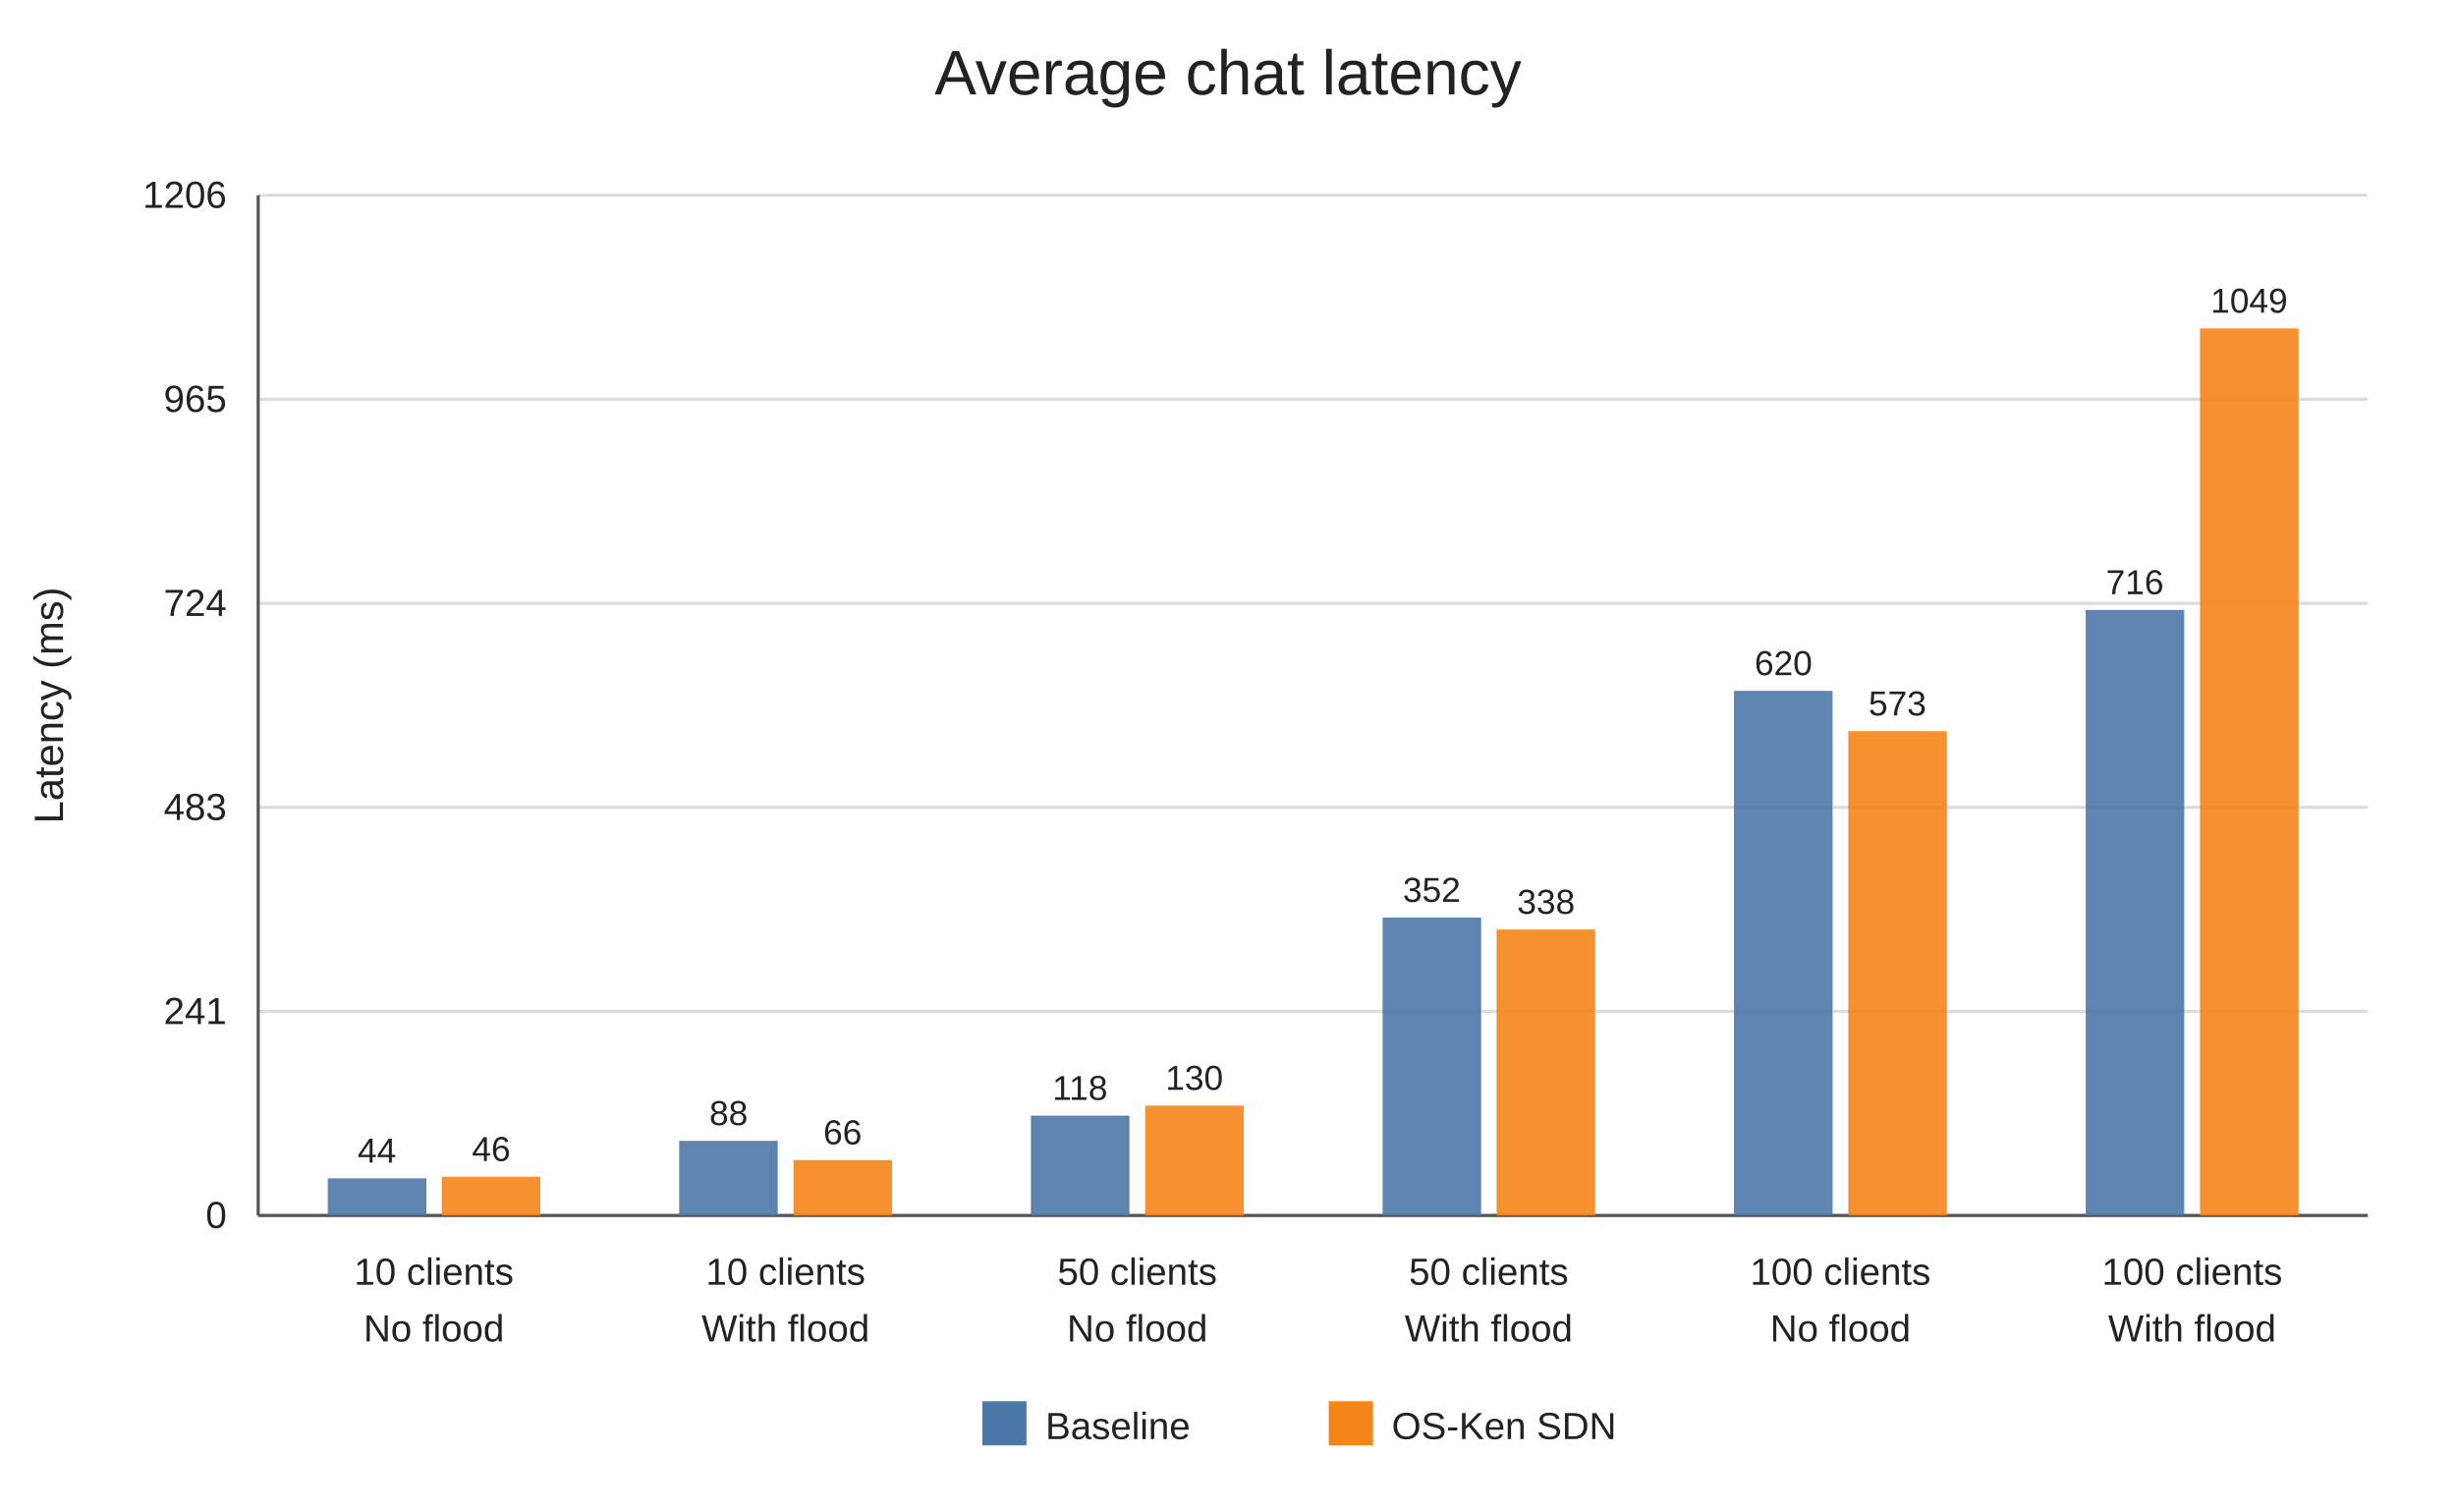
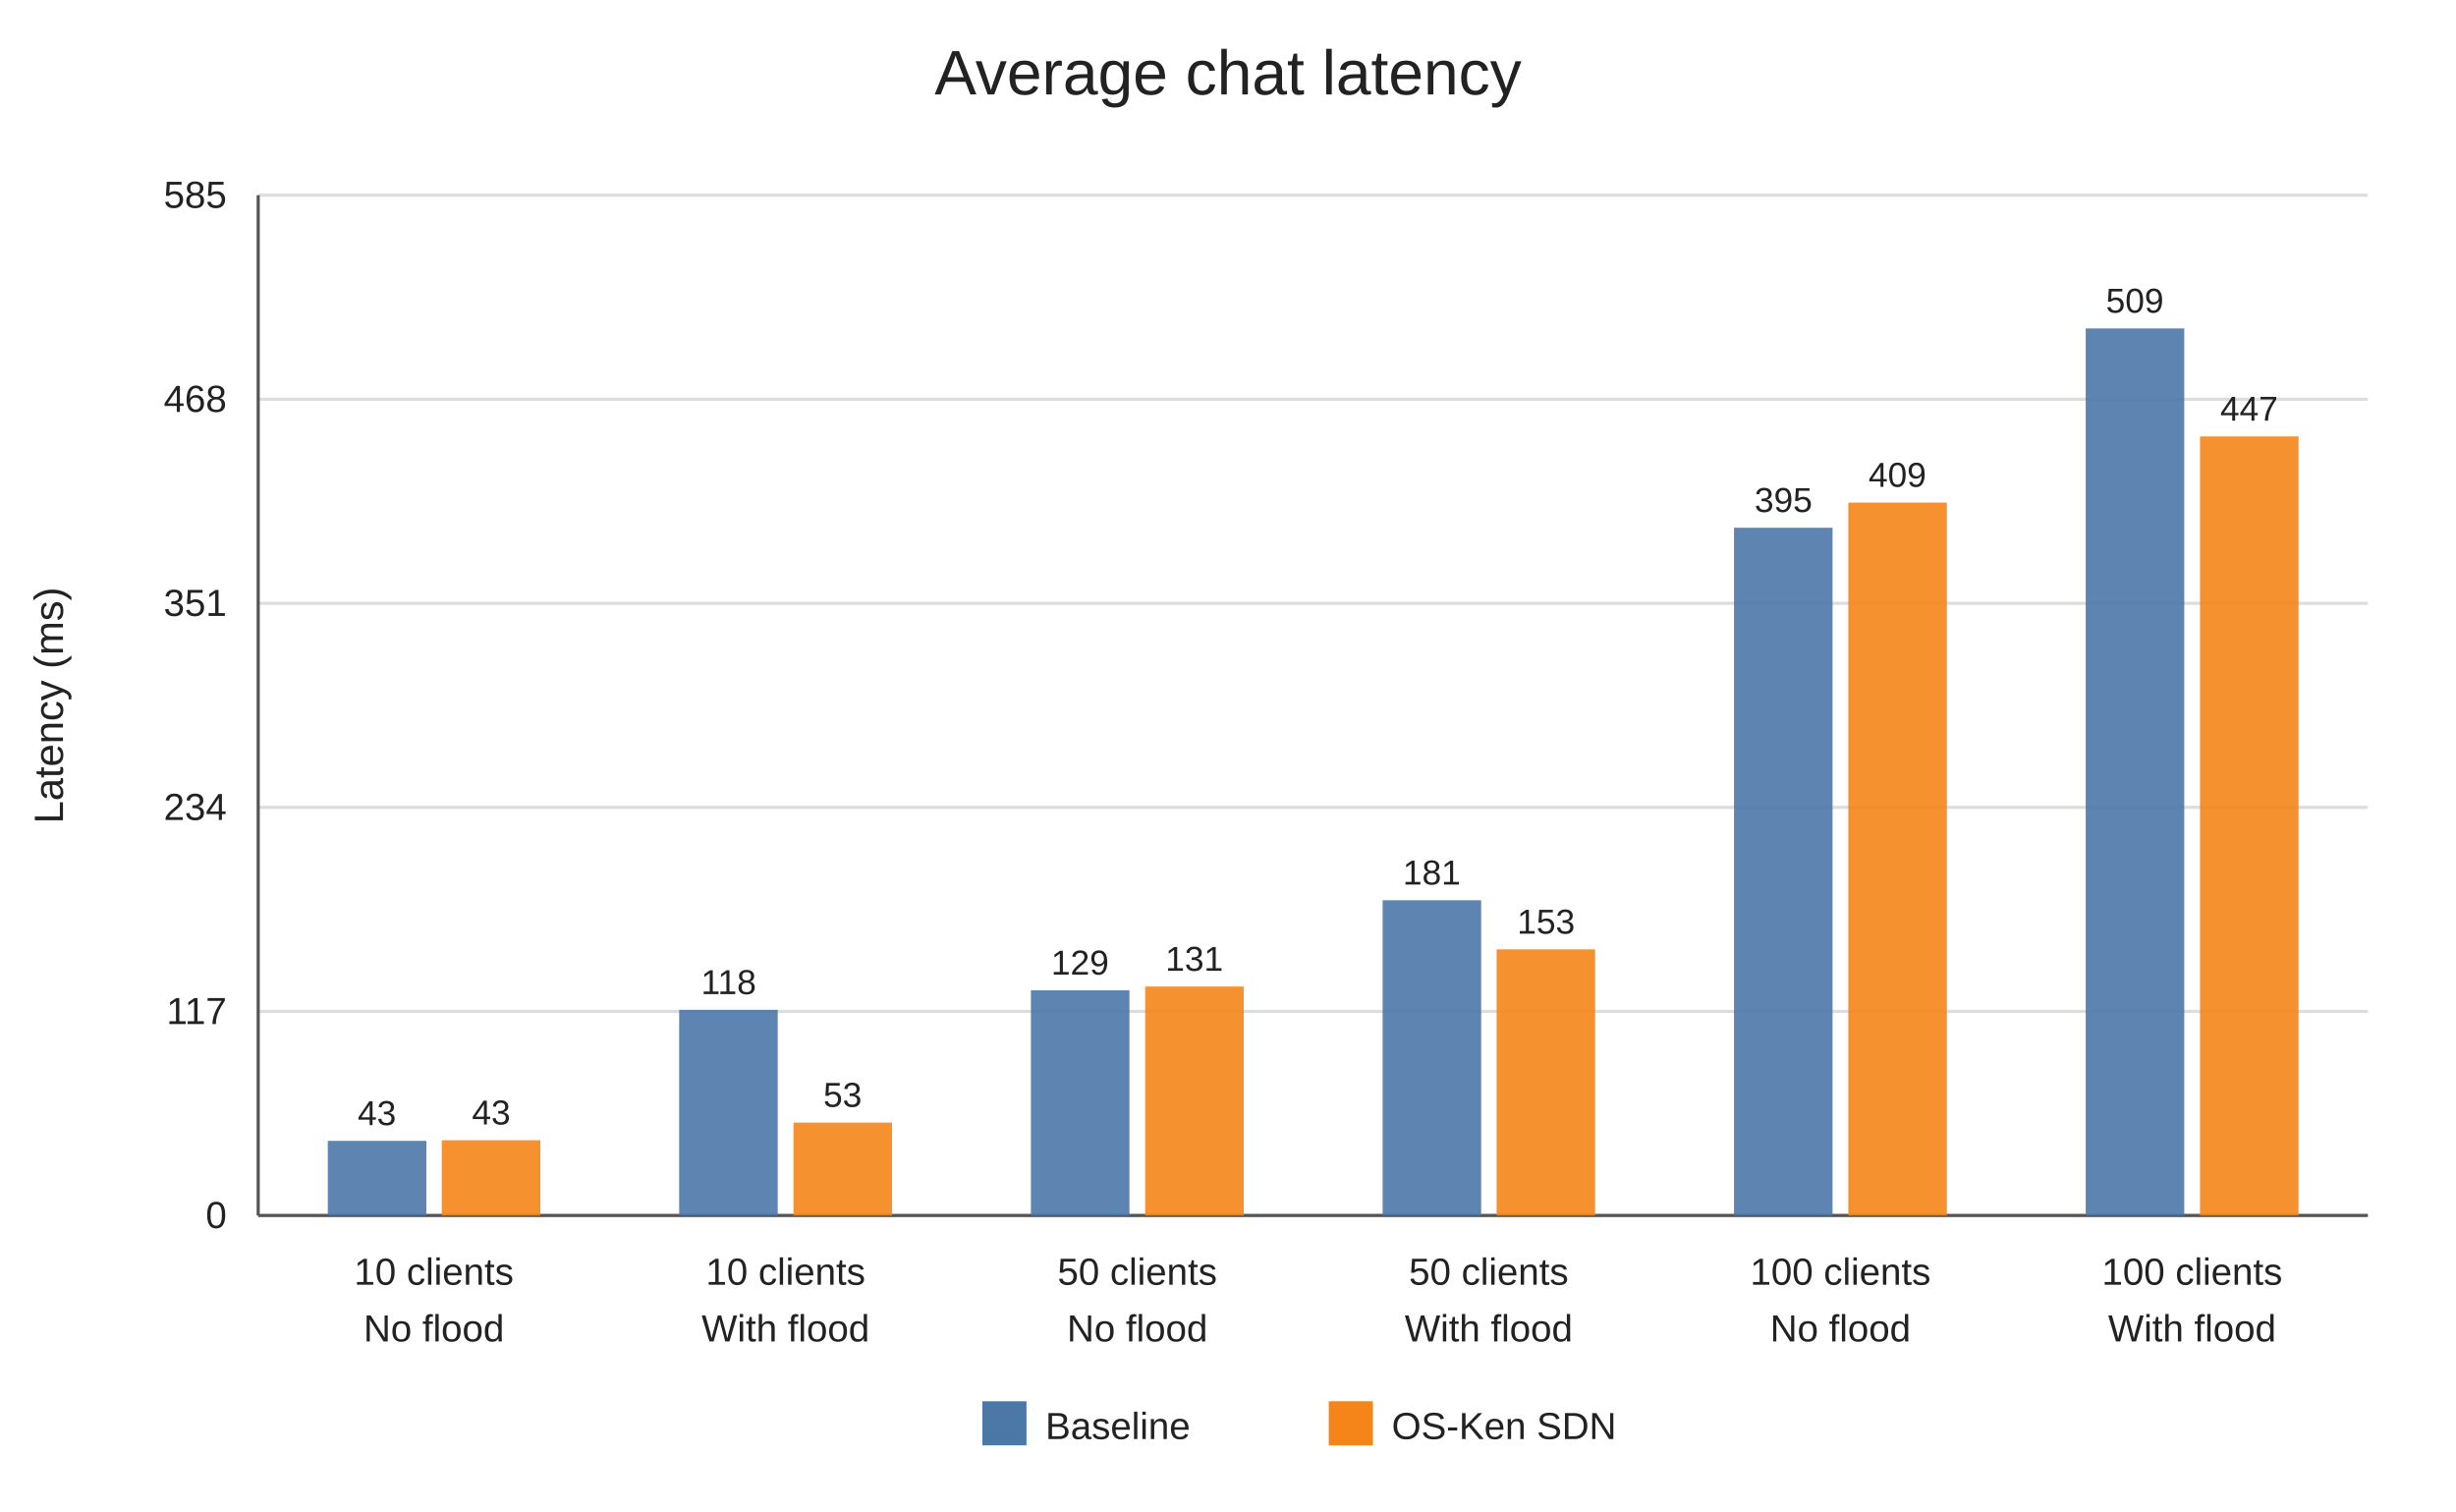
<svg xmlns="http://www.w3.org/2000/svg" width="780" height="480" viewBox="0 0 780 480">
  <style>text{font-family:Arial,sans-serif;fill:#222}.grid{stroke:#ddd;stroke-width:1}.axis{stroke:#555;stroke-width:1}.bar{opacity:.9}</style>
  <text x="390.0" y="30" text-anchor="middle" font-size="20">Average chat latency</text>
  <line class="grid" x1="82" y1="386.0" x2="752" y2="386.0" />
  <text x="72" y="390.0" text-anchor="end" font-size="12">0</text>
  <line class="grid" x1="82" y1="321.2" x2="752" y2="321.2" />
-   <text x="72" y="325.2" text-anchor="end" font-size="12">241</text>
+   <text x="72" y="325.2" text-anchor="end" font-size="12">117</text>
  <line class="grid" x1="82" y1="256.4" x2="752" y2="256.4" />
-   <text x="72" y="260.4" text-anchor="end" font-size="12">483</text>
+   <text x="72" y="260.4" text-anchor="end" font-size="12">234</text>
  <line class="grid" x1="82" y1="191.6" x2="752" y2="191.6" />
-   <text x="72" y="195.6" text-anchor="end" font-size="12">724</text>
+   <text x="72" y="195.6" text-anchor="end" font-size="12">351</text>
  <line class="grid" x1="82" y1="126.8" x2="752" y2="126.8" />
-   <text x="72" y="130.8" text-anchor="end" font-size="12">965</text>
+   <text x="72" y="130.8" text-anchor="end" font-size="12">468</text>
  <line class="grid" x1="82" y1="62.0" x2="752" y2="62.0" />
-   <text x="72" y="66.0" text-anchor="end" font-size="12">1206</text>
+   <text x="72" y="66.0" text-anchor="end" font-size="12">585</text>
  <line class="axis" x1="82" y1="62" x2="82" y2="386" />
  <line class="axis" x1="82" y1="386" x2="752" y2="386" />
  <text x="20" y="224.0" text-anchor="middle" font-size="13" transform="rotate(-90 20 224.0)">Latency (ms)</text>
-   <rect class="bar" x="104.1" y="374.2" width="31.3" height="11.8" fill="#4c78a8" />
-   <text x="119.7" y="369.2" text-anchor="middle" font-size="11">44</text>
-   <rect class="bar" x="140.3" y="373.7" width="31.3" height="12.3" fill="#f58518" />
-   <text x="156.0" y="368.7" text-anchor="middle" font-size="11">46</text>
+   <rect class="bar" x="104.1" y="362.3" width="31.3" height="23.7" fill="#4c78a8" />
+   <text x="119.7" y="357.3" text-anchor="middle" font-size="11">43</text>
+   <rect class="bar" x="140.3" y="362.1" width="31.3" height="23.9" fill="#f58518" />
+   <text x="156.0" y="357.1" text-anchor="middle" font-size="11">43</text>
  <text x="137.8" y="408" text-anchor="middle" font-size="12">10 clients</text>
  <text x="137.8" y="426" text-anchor="middle" font-size="12">No flood</text>
-   <rect class="bar" x="215.7" y="362.3" width="31.3" height="23.7" fill="#4c78a8" />
-   <text x="231.4" y="357.3" text-anchor="middle" font-size="11">88</text>
-   <rect class="bar" x="252.0" y="368.4" width="31.3" height="17.6" fill="#f58518" />
-   <text x="267.6" y="363.4" text-anchor="middle" font-size="11">66</text>
+   <rect class="bar" x="215.7" y="320.7" width="31.3" height="65.3" fill="#4c78a8" />
+   <text x="231.4" y="315.7" text-anchor="middle" font-size="11">118</text>
+   <rect class="bar" x="252.0" y="356.5" width="31.3" height="29.5" fill="#f58518" />
+   <text x="267.6" y="351.5" text-anchor="middle" font-size="11">53</text>
  <text x="249.5" y="408" text-anchor="middle" font-size="12">10 clients</text>
  <text x="249.5" y="426" text-anchor="middle" font-size="12">With flood</text>
-   <rect class="bar" x="327.4" y="354.3" width="31.3" height="31.7" fill="#4c78a8" />
-   <text x="343.0" y="349.3" text-anchor="middle" font-size="11">118</text>
-   <rect class="bar" x="363.7" y="351.1" width="31.3" height="34.9" fill="#f58518" />
-   <text x="379.3" y="346.1" text-anchor="middle" font-size="11">130</text>
+   <rect class="bar" x="327.4" y="314.5" width="31.3" height="71.5" fill="#4c78a8" />
+   <text x="343.0" y="309.5" text-anchor="middle" font-size="11">129</text>
+   <rect class="bar" x="363.7" y="313.3" width="31.3" height="72.7" fill="#f58518" />
+   <text x="379.3" y="308.3" text-anchor="middle" font-size="11">131</text>
  <text x="361.2" y="408" text-anchor="middle" font-size="12">50 clients</text>
  <text x="361.2" y="426" text-anchor="middle" font-size="12">No flood</text>
-   <rect class="bar" x="439.1" y="291.4" width="31.3" height="94.6" fill="#4c78a8" />
-   <text x="454.7" y="286.4" text-anchor="middle" font-size="11">352</text>
-   <rect class="bar" x="475.3" y="295.2" width="31.3" height="90.8" fill="#f58518" />
-   <text x="491.0" y="290.2" text-anchor="middle" font-size="11">338</text>
+   <rect class="bar" x="439.1" y="285.9" width="31.3" height="100.1" fill="#4c78a8" />
+   <text x="454.7" y="280.9" text-anchor="middle" font-size="11">181</text>
+   <rect class="bar" x="475.3" y="301.5" width="31.3" height="84.5" fill="#f58518" />
+   <text x="491.0" y="296.5" text-anchor="middle" font-size="11">153</text>
  <text x="472.8" y="408" text-anchor="middle" font-size="12">50 clients</text>
  <text x="472.8" y="426" text-anchor="middle" font-size="12">With flood</text>
-   <rect class="bar" x="550.7" y="219.4" width="31.3" height="166.6" fill="#4c78a8" />
-   <text x="566.4" y="214.4" text-anchor="middle" font-size="11">620</text>
-   <rect class="bar" x="587.0" y="232.2" width="31.3" height="153.8" fill="#f58518" />
-   <text x="602.6" y="227.2" text-anchor="middle" font-size="11">573</text>
+   <rect class="bar" x="550.7" y="167.6" width="31.3" height="218.4" fill="#4c78a8" />
+   <text x="566.4" y="162.6" text-anchor="middle" font-size="11">395</text>
+   <rect class="bar" x="587.0" y="159.6" width="31.3" height="226.4" fill="#f58518" />
+   <text x="602.6" y="154.6" text-anchor="middle" font-size="11">409</text>
  <text x="584.5" y="408" text-anchor="middle" font-size="12">100 clients</text>
  <text x="584.5" y="426" text-anchor="middle" font-size="12">No flood</text>
-   <rect class="bar" x="662.4" y="193.7" width="31.3" height="192.3" fill="#4c78a8" />
-   <text x="678.0" y="188.7" text-anchor="middle" font-size="11">716</text>
-   <rect class="bar" x="698.7" y="104.3" width="31.3" height="281.7" fill="#f58518" />
-   <text x="714.3" y="99.3" text-anchor="middle" font-size="11">1049</text>
+   <rect class="bar" x="662.4" y="104.3" width="31.3" height="281.7" fill="#4c78a8" />
+   <text x="678.0" y="99.3" text-anchor="middle" font-size="11">509</text>
+   <rect class="bar" x="698.7" y="138.6" width="31.3" height="247.4" fill="#f58518" />
+   <text x="714.3" y="133.6" text-anchor="middle" font-size="11">447</text>
  <text x="696.2" y="408" text-anchor="middle" font-size="12">100 clients</text>
  <text x="696.2" y="426" text-anchor="middle" font-size="12">With flood</text>
  <rect x="312.0" y="445" width="14" height="14" fill="#4c78a8" />
  <text x="332.0" y="457" font-size="12">Baseline</text>
  <rect x="422.0" y="445" width="14" height="14" fill="#f58518" />
  <text x="442.0" y="457" font-size="12">OS-Ken SDN</text>
</svg>
